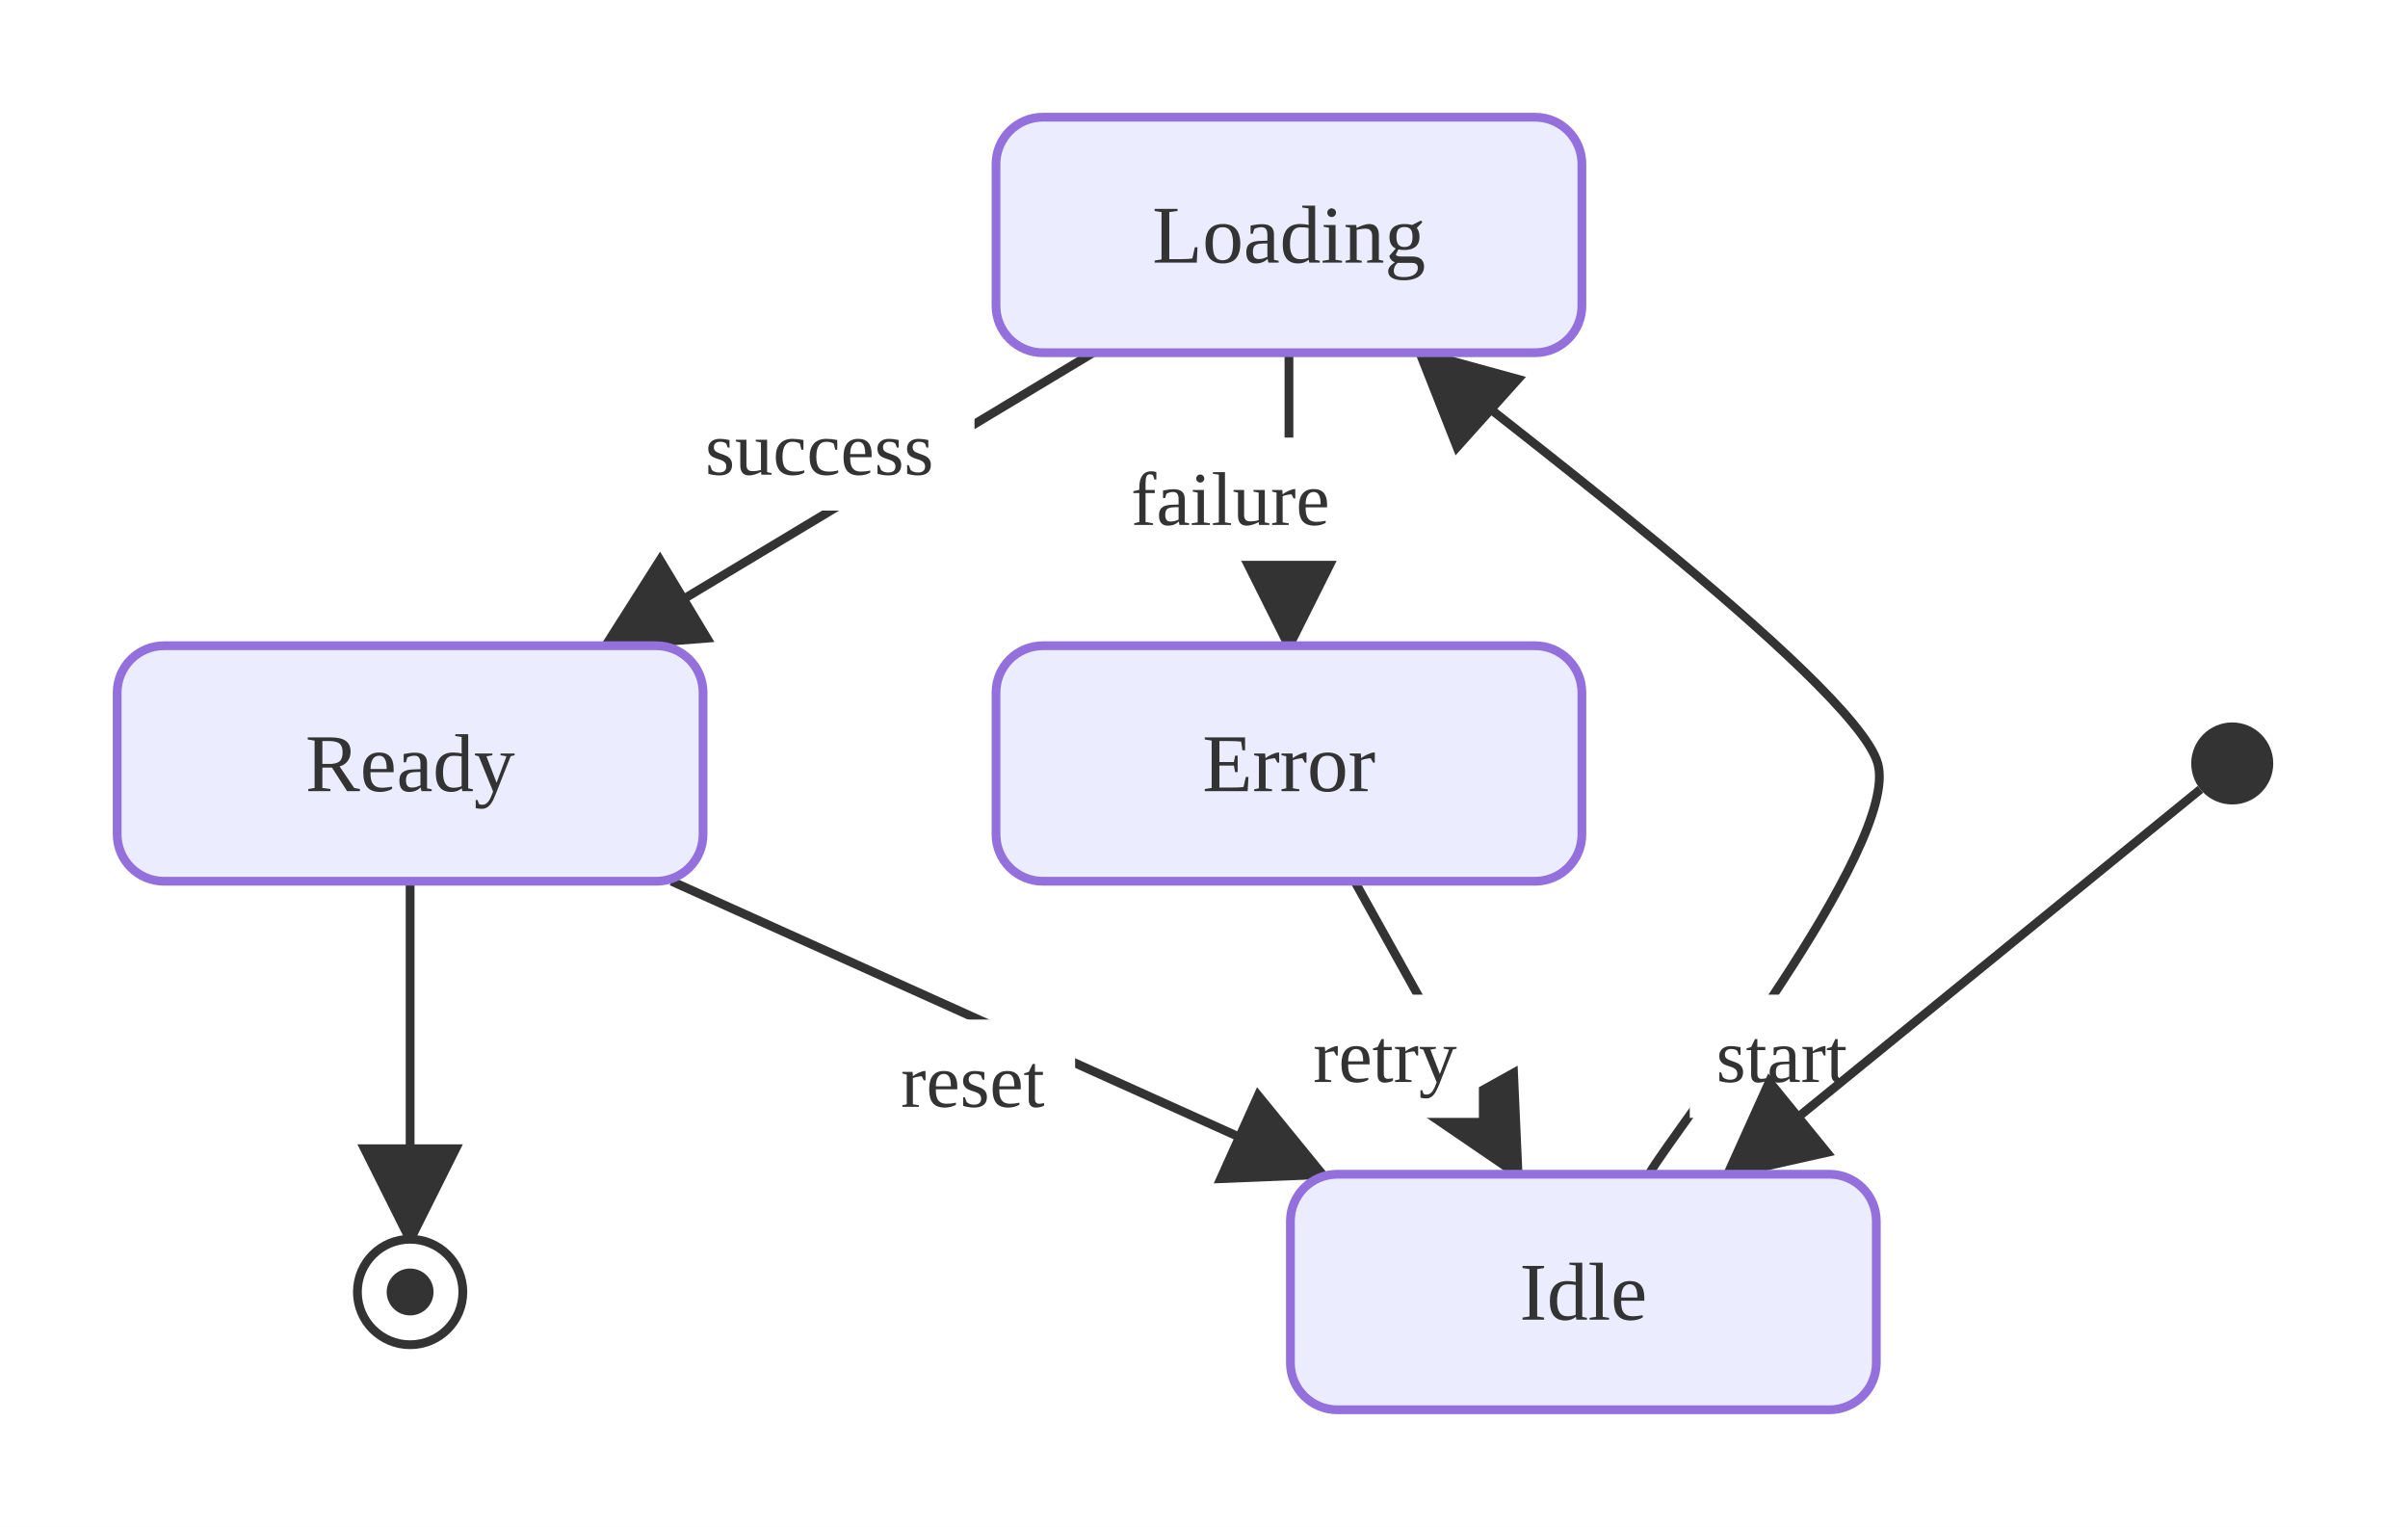
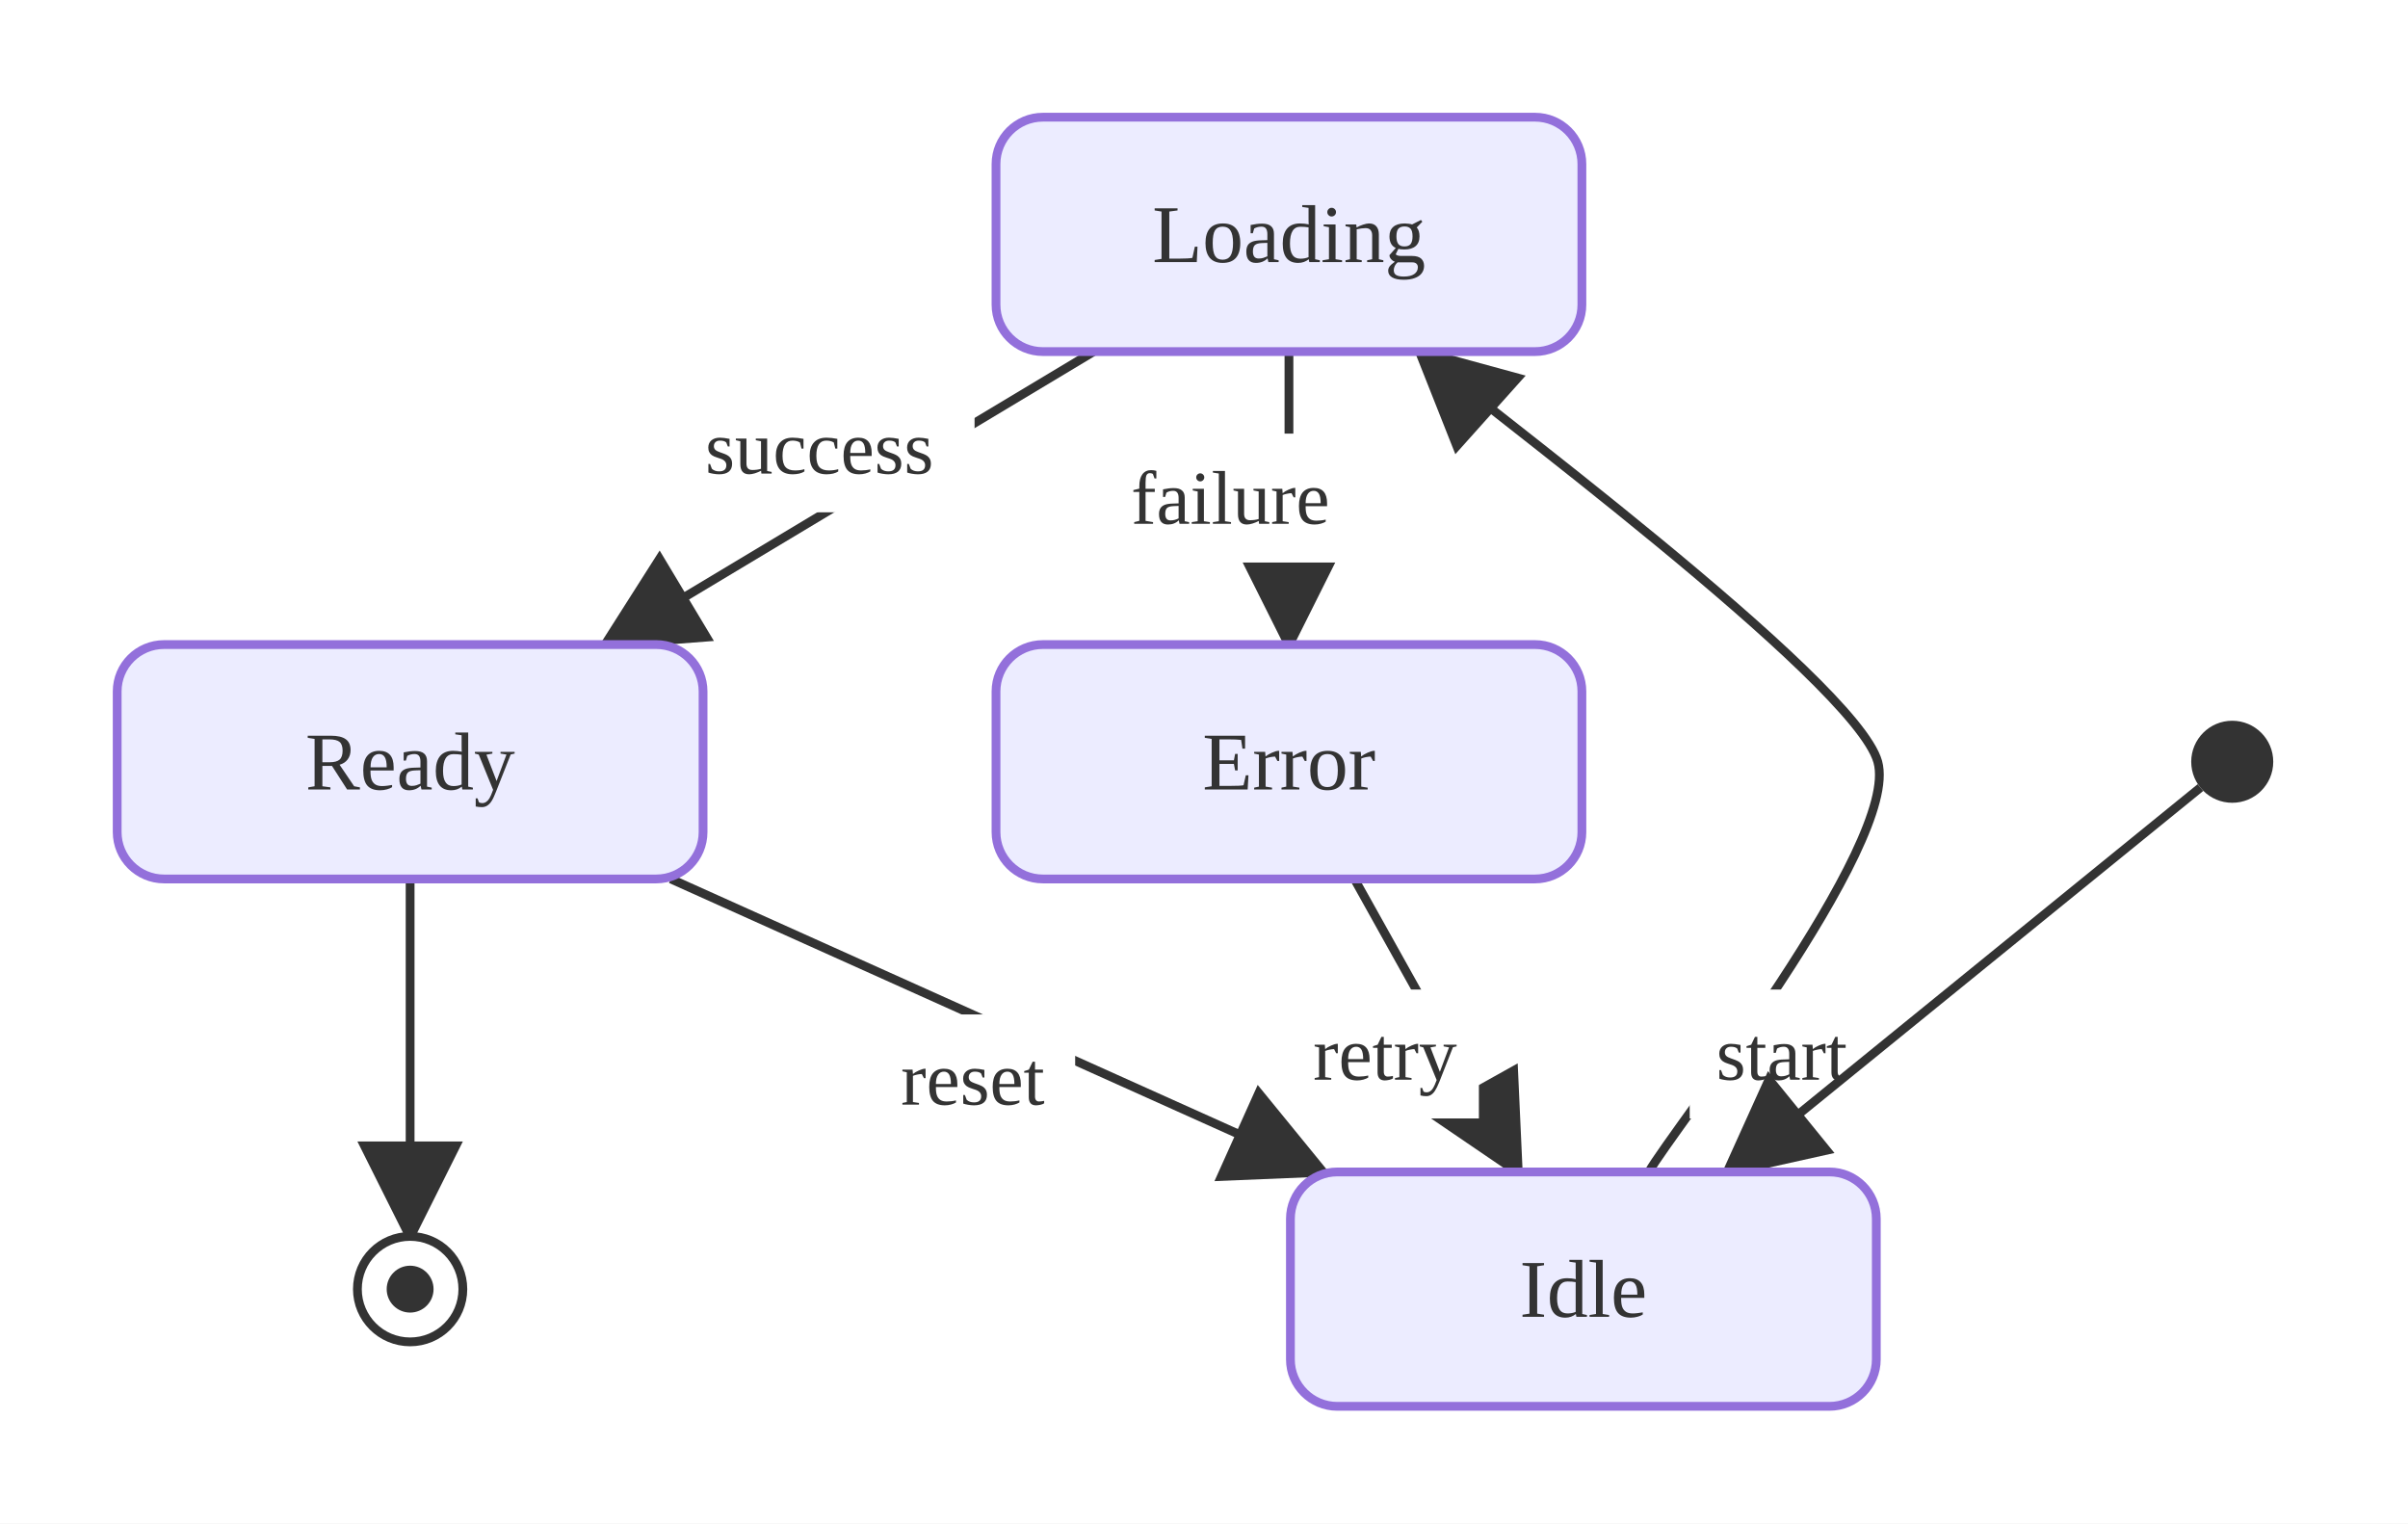
- <svg xmlns="http://www.w3.org/2000/svg" viewBox="0 0 411.00 260.56">
+ <svg xmlns="http://www.w3.org/2000/svg" viewBox="0 0 411.00 260.00">
  <defs>
    <marker id="state-arrow" viewBox="0 0 10 10" refX="9.00" refY="5.00" markerWidth="12.00" markerHeight="12.00" orient="auto">
      <polygon points="0,0 10,5 0,10" style="fill:#333" />
    </marker>
  </defs>
-   <rect x="0.00" y="0.00" width="411.00" height="260.56" style="fill:#fff;stroke:none" />
-   <line x1="231.20" y1="150.38" x2="259.05" y2="200.38" style="stroke:#333;stroke-width:1.5;fill:none" marker-end="url(#state-arrow)" />
-   <rect x="220.36" y="169.73" width="32.06" height="21.03" style="fill:#fff;stroke:none" />
-   <text x="236.39" y="180.24" text-anchor="middle" dominant-baseline="central" style="fill:#333;font-size:13px">retry</text>
-   <path d="M281.45,200.38 C285.35,193.37 324.41,144.30 320.50,130.28 C316.59,116.26 250.20,67.20 242.39,60.19" style="stroke:#333;stroke-width:1.5;fill:none" marker-end="url(#state-arrow)" />
-   <rect x="288.41" y="169.73" width="31.41" height="21.03" style="fill:#fff;stroke:none" />
-   <text x="304.11" y="180.24" text-anchor="middle" dominant-baseline="central" style="fill:#333;font-size:13px">start</text>
-   <line x1="220.00" y1="60.19" x2="220.00" y2="110.19" style="stroke:#333;stroke-width:1.5;fill:none" marker-end="url(#state-arrow)" />
-   <rect x="188.84" y="74.67" width="42.33" height="21.03" style="fill:#fff;stroke:none" />
-   <text x="210.00" y="85.19" text-anchor="middle" dominant-baseline="central" style="fill:#333;font-size:13px">failure</text>
-   <line x1="186.58" y1="60.19" x2="103.42" y2="110.19" style="stroke:#333;stroke-width:1.5;fill:none" marker-end="url(#state-arrow)" />
-   <rect x="113.36" y="66.10" width="52.97" height="21.03" style="fill:#fff;stroke:none" />
-   <text x="139.85" y="76.62" text-anchor="middle" dominant-baseline="central" style="fill:#333;font-size:13px">success</text>
-   <line x1="114.62" y1="150.38" x2="225.63" y2="200.38" style="stroke:#333;stroke-width:1.5;fill:none" marker-end="url(#state-arrow)" />
-   <rect x="148.53" y="173.98" width="34.97" height="21.03" style="fill:#fff;stroke:none" />
-   <text x="166.02" y="184.49" text-anchor="middle" dominant-baseline="central" style="fill:#333;font-size:13px">reset</text>
-   <line x1="70.00" y1="150.38" x2="70.00" y2="211.47" style="stroke:#333;stroke-width:1.5;fill:none" marker-end="url(#state-arrow)" />
-   <line x1="375.57" y1="134.70" x2="294.93" y2="200.38" style="stroke:#333;stroke-width:1.5;fill:none" marker-end="url(#state-arrow)" />
-   <rect x="220.25" y="200.38" width="100.00" height="40.19" rx="8.00" ry="8.00" style="fill:#ECECFF;stroke:#9370DB;stroke-width:1.5" />
-   <text x="270.25" y="220.47" text-anchor="middle" dominant-baseline="central" style="fill:#333;font-size:14px">Idle</text>
-   <rect x="170.00" y="20.00" width="100.00" height="40.19" rx="8.00" ry="8.00" style="fill:#ECECFF;stroke:#9370DB;stroke-width:1.5" />
-   <text x="220.00" y="40.09" text-anchor="middle" dominant-baseline="central" style="fill:#333;font-size:14px">Loading</text>
-   <rect x="20.00" y="110.19" width="100.00" height="40.19" rx="8.00" ry="8.00" style="fill:#ECECFF;stroke:#9370DB;stroke-width:1.5" />
-   <text x="70.00" y="130.28" text-anchor="middle" dominant-baseline="central" style="fill:#333;font-size:14px">Ready</text>
-   <rect x="170.00" y="110.19" width="100.00" height="40.19" rx="8.00" ry="8.00" style="fill:#ECECFF;stroke:#9370DB;stroke-width:1.5" />
-   <text x="220.00" y="130.28" text-anchor="middle" dominant-baseline="central" style="fill:#333;font-size:14px">Error</text>
-   <circle cx="70.00" cy="220.47" r="9.00" style="fill:#fff;stroke:#333;stroke-width:1.5" />
-   <circle cx="70.00" cy="220.47" r="4.00" style="fill:#333;stroke:none" />
-   <circle cx="381.00" cy="130.28" r="7.00" style="fill:#333;stroke:none" />
+   <rect x="0.00" y="0.00" width="411.00" height="260.00" style="fill:#fff;stroke:none" />
+   <line x1="231.17" y1="150.00" x2="259.08" y2="200.00" style="stroke:#333;stroke-width:1.5;fill:none" marker-end="url(#state-arrow)" />
+   <rect x="220.36" y="168.87" width="32.06" height="22.00" style="fill:#fff;stroke:none" />
+   <text x="236.39" y="179.87" text-anchor="middle" dominant-baseline="central" style="fill:#333;font-size:13px">retry</text>
+   <path d="M281.42,200.00 C285.33,193.00 324.41,144.00 320.50,130.00 C316.59,116.00 250.15,67.00 242.33,60.00" style="stroke:#333;stroke-width:1.5;fill:none" marker-end="url(#state-arrow)" />
+   <rect x="288.40" y="168.87" width="31.41" height="22.00" style="fill:#fff;stroke:none" />
+   <text x="304.11" y="179.87" text-anchor="middle" dominant-baseline="central" style="fill:#333;font-size:13px">start</text>
+   <line x1="220.00" y1="60.00" x2="220.00" y2="110.00" style="stroke:#333;stroke-width:1.5;fill:none" marker-end="url(#state-arrow)" />
+   <rect x="188.84" y="74.00" width="42.33" height="22.00" style="fill:#fff;stroke:none" />
+   <text x="210.00" y="85.00" text-anchor="middle" dominant-baseline="central" style="fill:#333;font-size:13px">failure</text>
+   <line x1="186.67" y1="60.00" x2="103.33" y2="110.00" style="stroke:#333;stroke-width:1.5;fill:none" marker-end="url(#state-arrow)" />
+   <rect x="113.37" y="65.43" width="52.97" height="22.00" style="fill:#fff;stroke:none" />
+   <text x="139.86" y="76.43" text-anchor="middle" dominant-baseline="central" style="fill:#333;font-size:13px">success</text>
+   <line x1="114.50" y1="150.00" x2="225.75" y2="200.00" style="stroke:#333;stroke-width:1.5;fill:none" marker-end="url(#state-arrow)" />
+   <rect x="148.54" y="173.12" width="34.97" height="22.00" style="fill:#fff;stroke:none" />
+   <text x="166.03" y="184.12" text-anchor="middle" dominant-baseline="central" style="fill:#333;font-size:13px">reset</text>
+   <line x1="70.00" y1="150.00" x2="70.00" y2="211.00" style="stroke:#333;stroke-width:1.5;fill:none" marker-end="url(#state-arrow)" />
+   <line x1="375.57" y1="134.41" x2="294.86" y2="200.00" style="stroke:#333;stroke-width:1.5;fill:none" marker-end="url(#state-arrow)" />
+   <rect x="220.25" y="200.00" width="100.00" height="40.00" rx="8.00" ry="8.00" style="fill:#ECECFF;stroke:#9370DB;stroke-width:1.5" />
+   <text x="270.25" y="220.00" text-anchor="middle" dominant-baseline="central" style="fill:#333;font-size:14px">Idle</text>
+   <rect x="170.00" y="20.00" width="100.00" height="40.00" rx="8.00" ry="8.00" style="fill:#ECECFF;stroke:#9370DB;stroke-width:1.5" />
+   <text x="220.00" y="40.00" text-anchor="middle" dominant-baseline="central" style="fill:#333;font-size:14px">Loading</text>
+   <rect x="20.00" y="110.00" width="100.00" height="40.00" rx="8.00" ry="8.00" style="fill:#ECECFF;stroke:#9370DB;stroke-width:1.5" />
+   <text x="70.00" y="130.00" text-anchor="middle" dominant-baseline="central" style="fill:#333;font-size:14px">Ready</text>
+   <rect x="170.00" y="110.00" width="100.00" height="40.00" rx="8.00" ry="8.00" style="fill:#ECECFF;stroke:#9370DB;stroke-width:1.5" />
+   <text x="220.00" y="130.00" text-anchor="middle" dominant-baseline="central" style="fill:#333;font-size:14px">Error</text>
+   <circle cx="70.00" cy="220.00" r="9.00" style="fill:#fff;stroke:#333;stroke-width:1.5" />
+   <circle cx="70.00" cy="220.00" r="4.00" style="fill:#333;stroke:none" />
+   <circle cx="381.00" cy="130.00" r="7.00" style="fill:#333;stroke:none" />
</svg>
